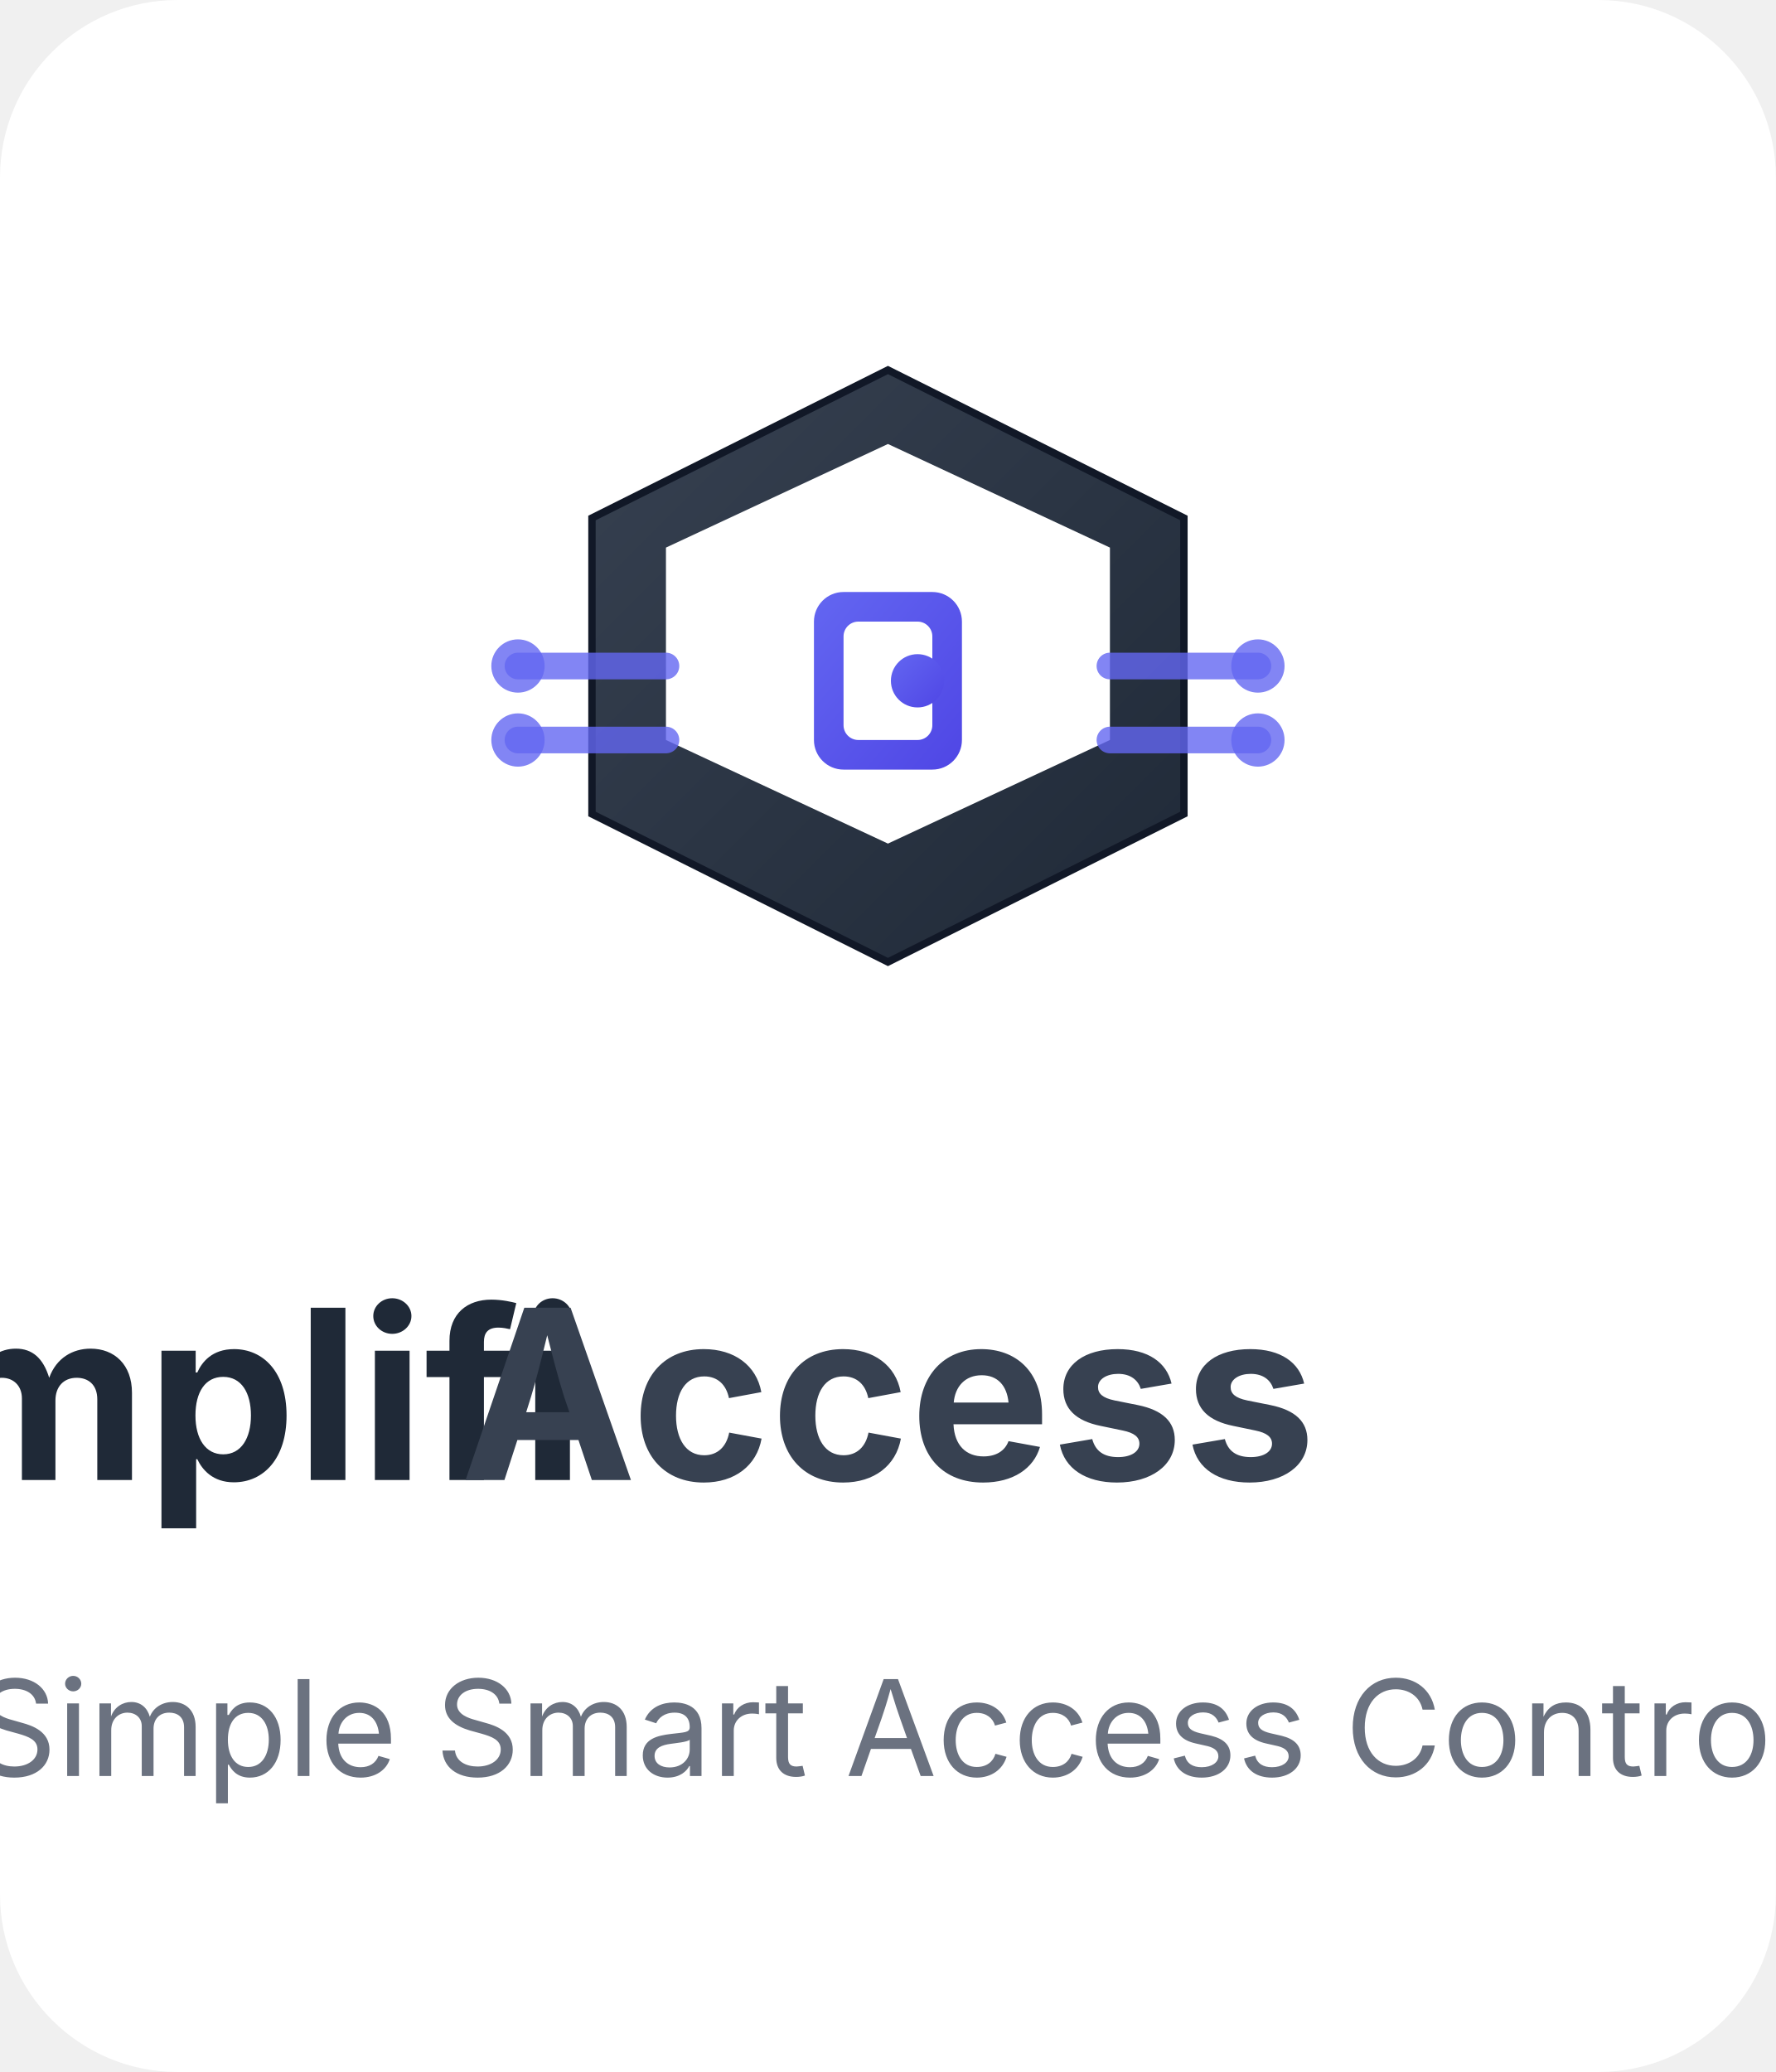
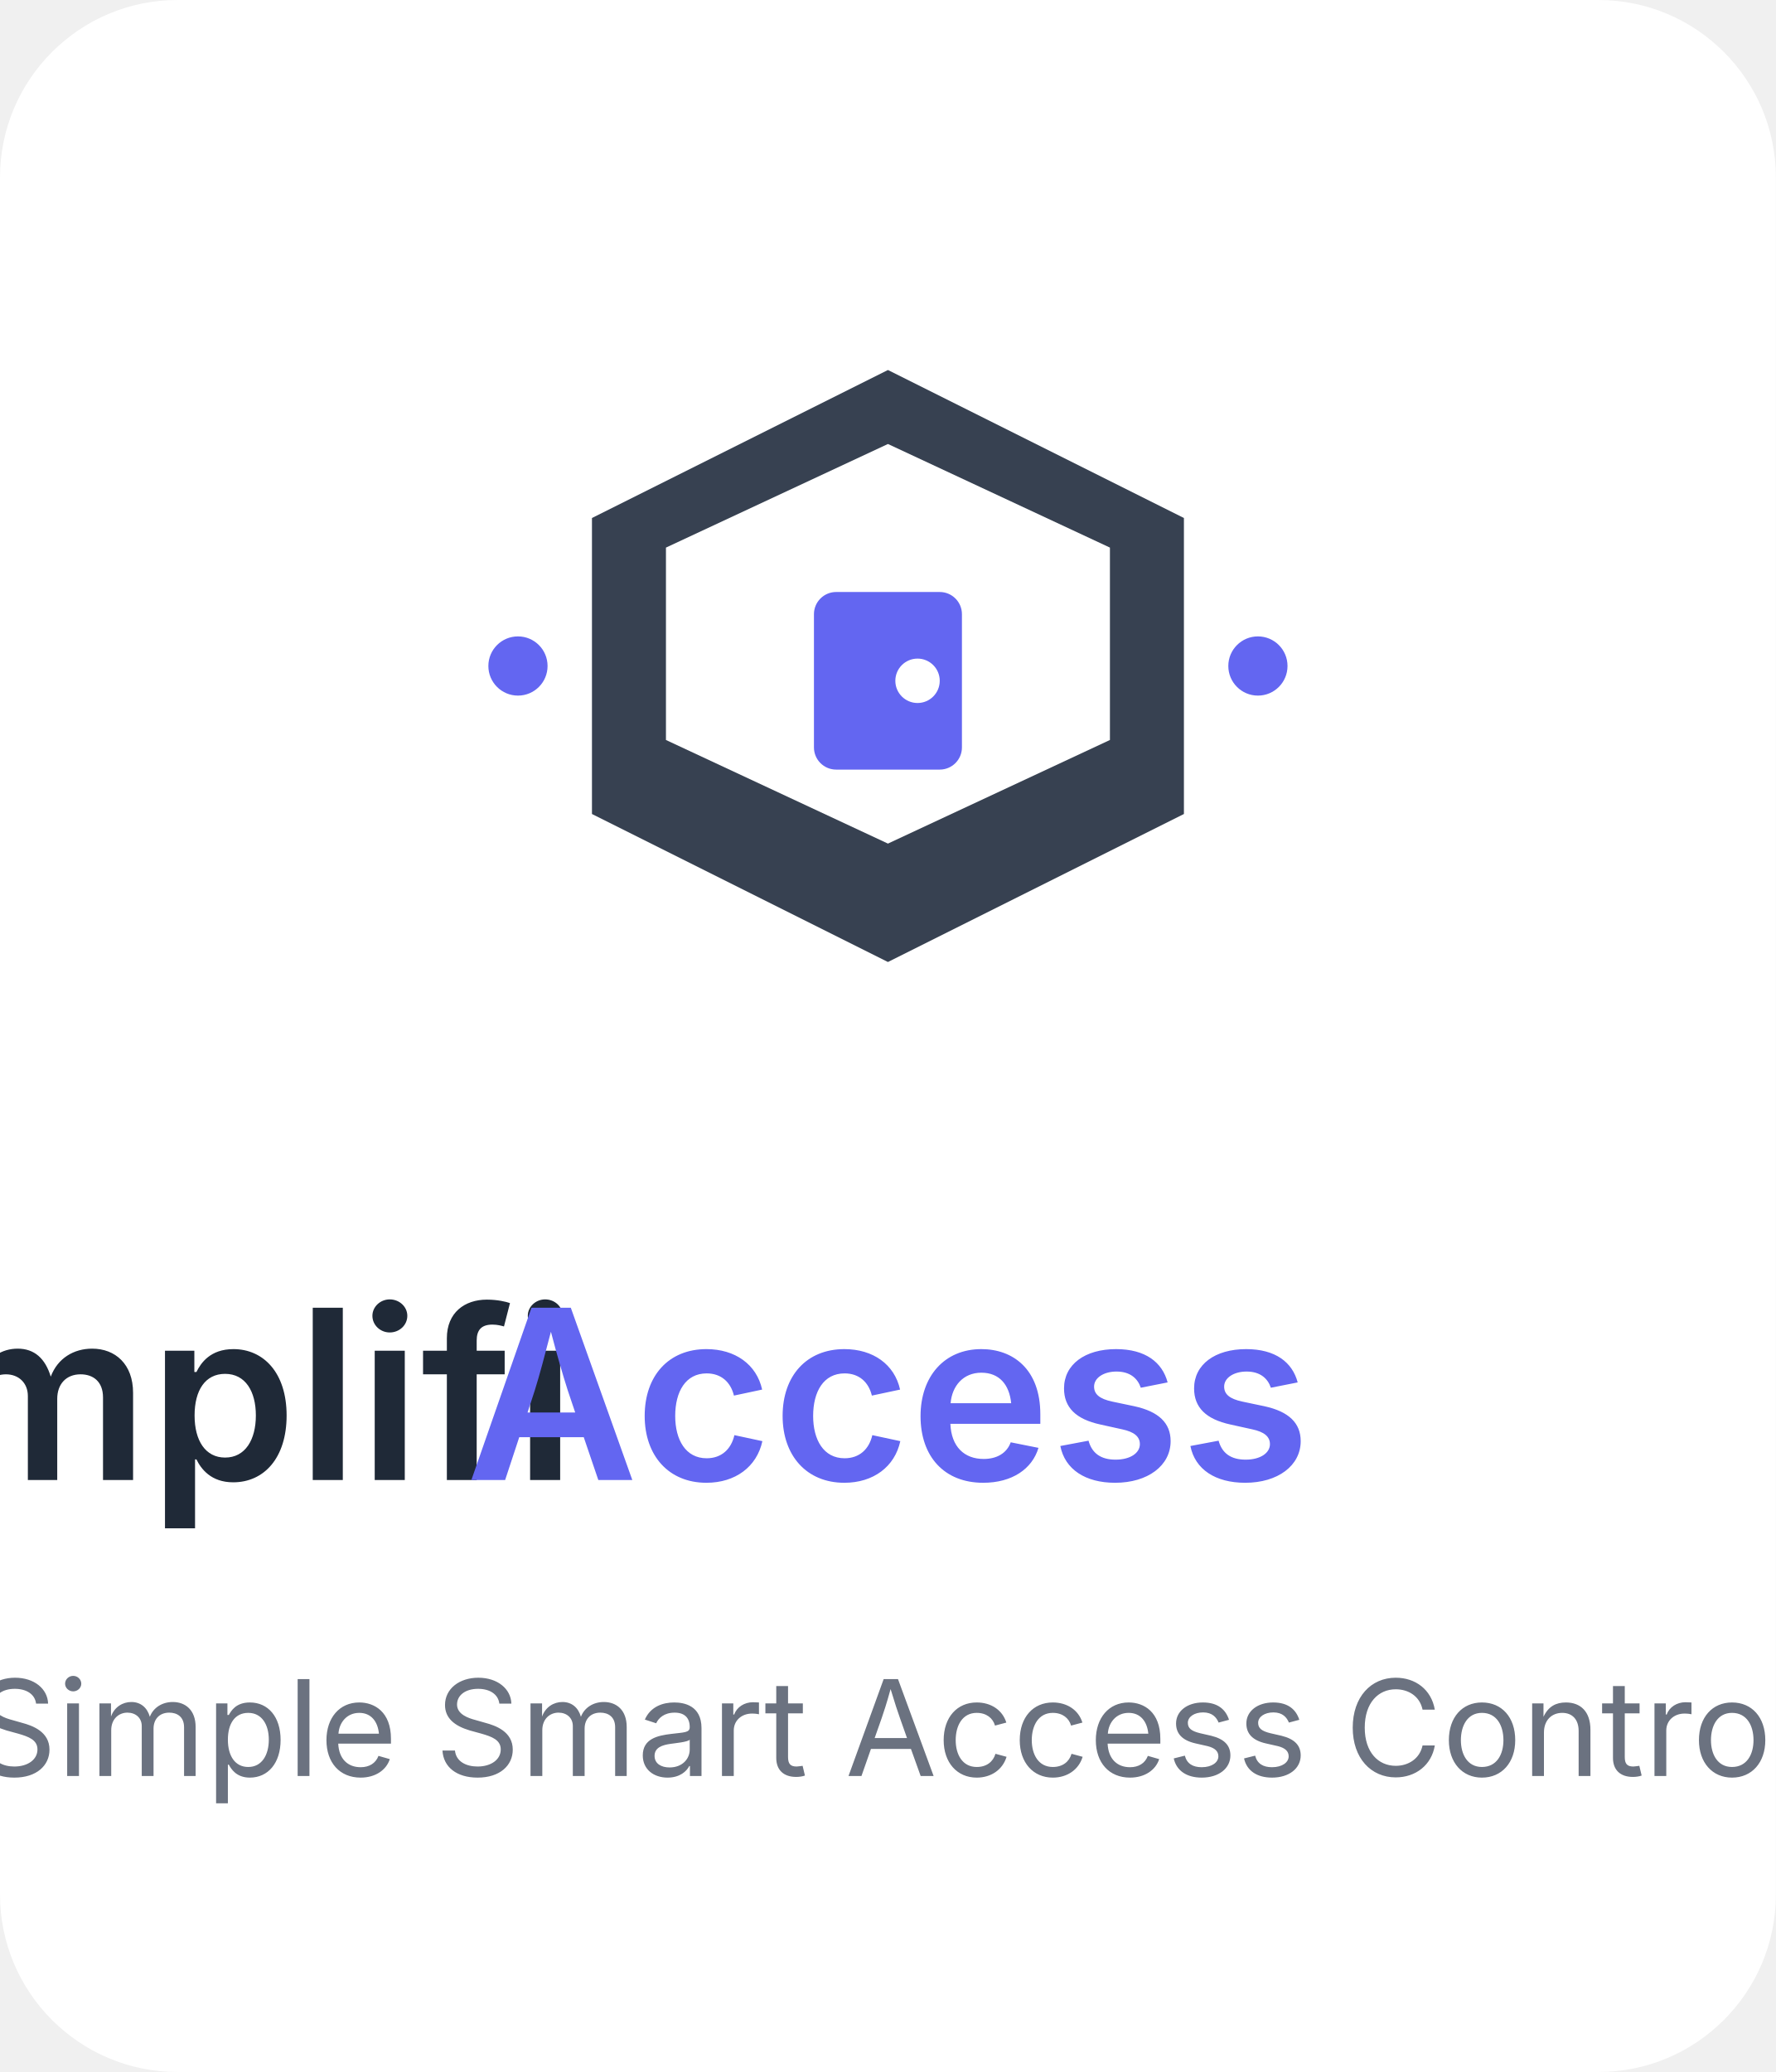
<svg xmlns="http://www.w3.org/2000/svg" width="120" height="140" viewBox="0 0 120 140" fill="none">
  <rect width="120" height="140" rx="12" fill="white" />
  <g transform="translate(30, 20)">
-     <defs>
-       <linearGradient id="shieldGradientV" x1="0%" y1="0%" x2="100%" y2="100%">
-         <stop offset="0%" style="stop-color:#374151;stop-opacity:1" />
-         <stop offset="100%" style="stop-color:#1f2937;stop-opacity:1" />
-       </linearGradient>
-       <linearGradient id="accentGradientV" x1="0%" y1="0%" x2="100%" y2="100%">
-         <stop offset="0%" style="stop-color:#6366f1;stop-opacity:1" />
-         <stop offset="100%" style="stop-color:#4f46e5;stop-opacity:1" />
-       </linearGradient>
-     </defs>
-     <path d="M30 5L50 15V35L30 45L10 35V15L30 5Z" fill="url(#shieldGradientV)" stroke="#111827" stroke-width="0.5" />
+     <path d="M30 5L50 15V35L30 45L10 35V15L30 5Z" fill="#374151" />
    <path d="M30 10L45 17V30L30 37L15 30V17L30 10Z" fill="white" />
-     <rect x="25" y="20" width="10" height="12" rx="2" fill="url(#accentGradientV)" />
-     <rect x="27" y="22" width="6" height="8" rx="1" fill="white" />
-     <circle cx="32" cy="26" r="1.8" fill="url(#accentGradientV)" />
-     <path d="M5 25L15 25M45 25L55 25M5 30L15 30M45 30L55 30" stroke="#6366f1" stroke-width="1.8" stroke-linecap="round" opacity="0.8" />
-     <circle cx="5" cy="25" r="1.8" fill="#6366f1" opacity="0.8" />
-     <circle cx="55" cy="25" r="1.8" fill="#6366f1" opacity="0.8" />
-     <circle cx="5" cy="30" r="1.8" fill="#6366f1" opacity="0.8" />
-     <circle cx="55" cy="30" r="1.8" fill="#6366f1" opacity="0.8" />
+     <rect x="25" y="20" width="10" height="12" rx="1.5" fill="#6366f1" />
+     <circle cx="32" cy="26" r="1.5" fill="white" />
+     <circle cx="5" cy="25" r="2" fill="#6366f1" />
+     <circle cx="55" cy="25" r="2" fill="#6366f1" />
  </g>
  <g transform="translate(10, 80)">
-     <text x="0" y="20" font-family="Inter, 'Segoe UI', Tahoma, Geneva, Verdana, sans-serif" font-size="16" font-weight="700" fill="#1f2937" text-anchor="middle">Simplifi</text>
-     <text x="50" y="20" font-family="Inter, 'Segoe UI', Tahoma, Geneva, Verdana, sans-serif" font-size="16" font-weight="700" fill="#374151" text-anchor="middle">Access</text>
+     <text x="0" y="20" font-family="Inter, 'Segoe UI', Tahoma, Geneva, Verdana, sans-serif" font-size="16" font-weight="600" fill="#1f2937" text-anchor="middle">Simplifi</text>
+     <text x="50" y="20" font-family="Inter, 'Segoe UI', Tahoma, Geneva, Verdana, sans-serif" font-size="16" font-weight="600" fill="#6366f1" text-anchor="middle">Access</text>
    <text x="50" y="40" font-family="Inter, 'Segoe UI', Tahoma, Geneva, Verdana, sans-serif" font-size="9" font-weight="400" fill="#6b7280" text-anchor="middle">Simple Smart Access Control</text>
  </g>
</svg>
